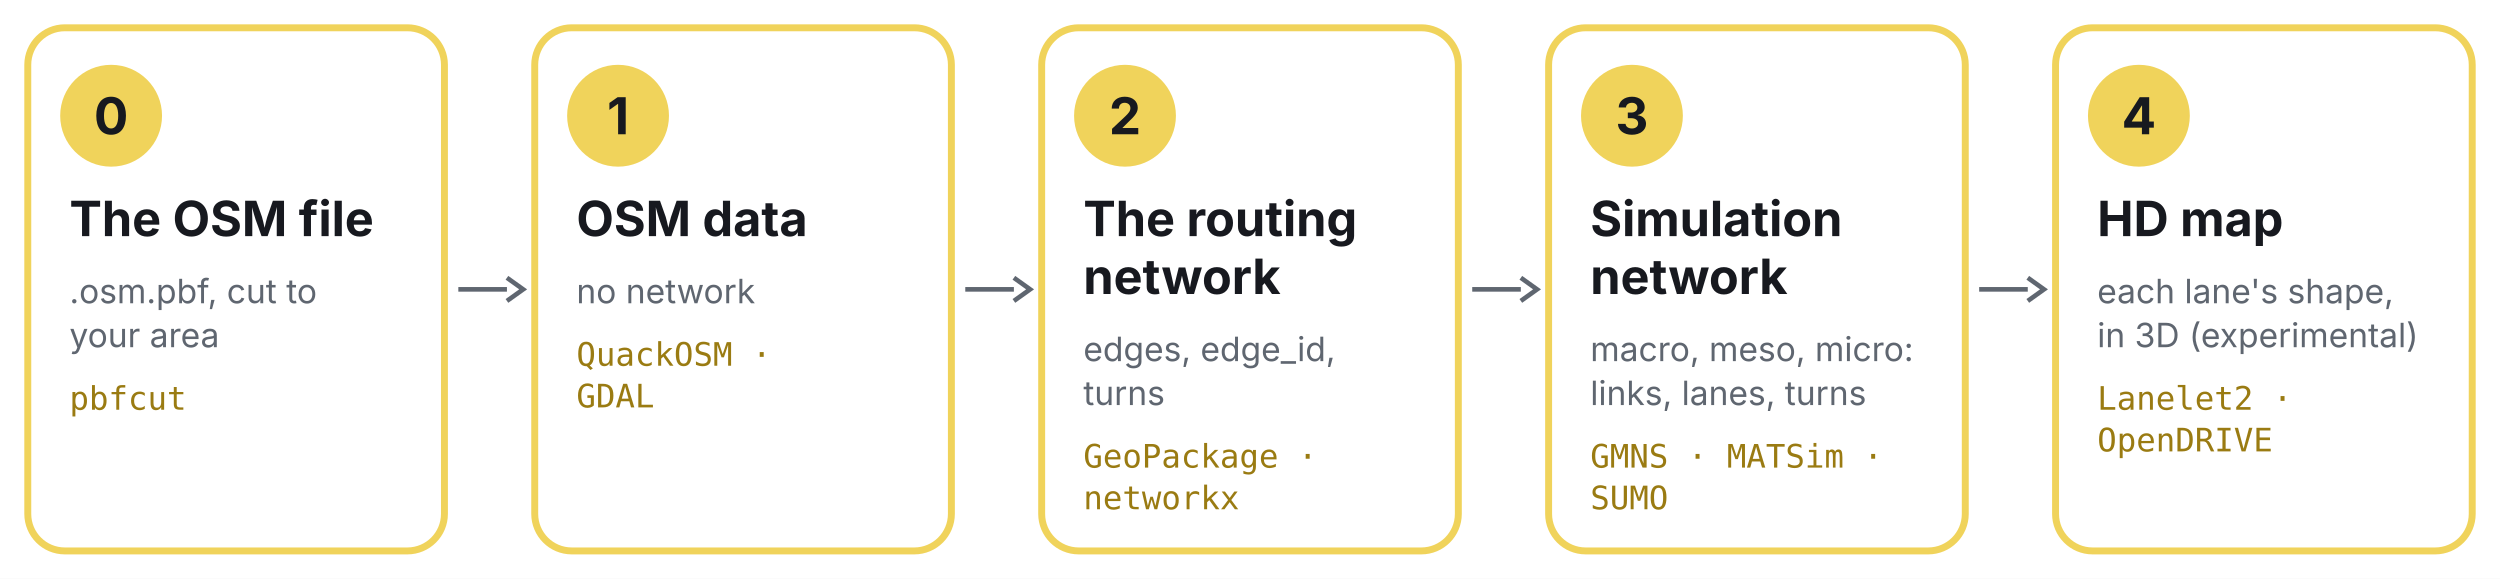
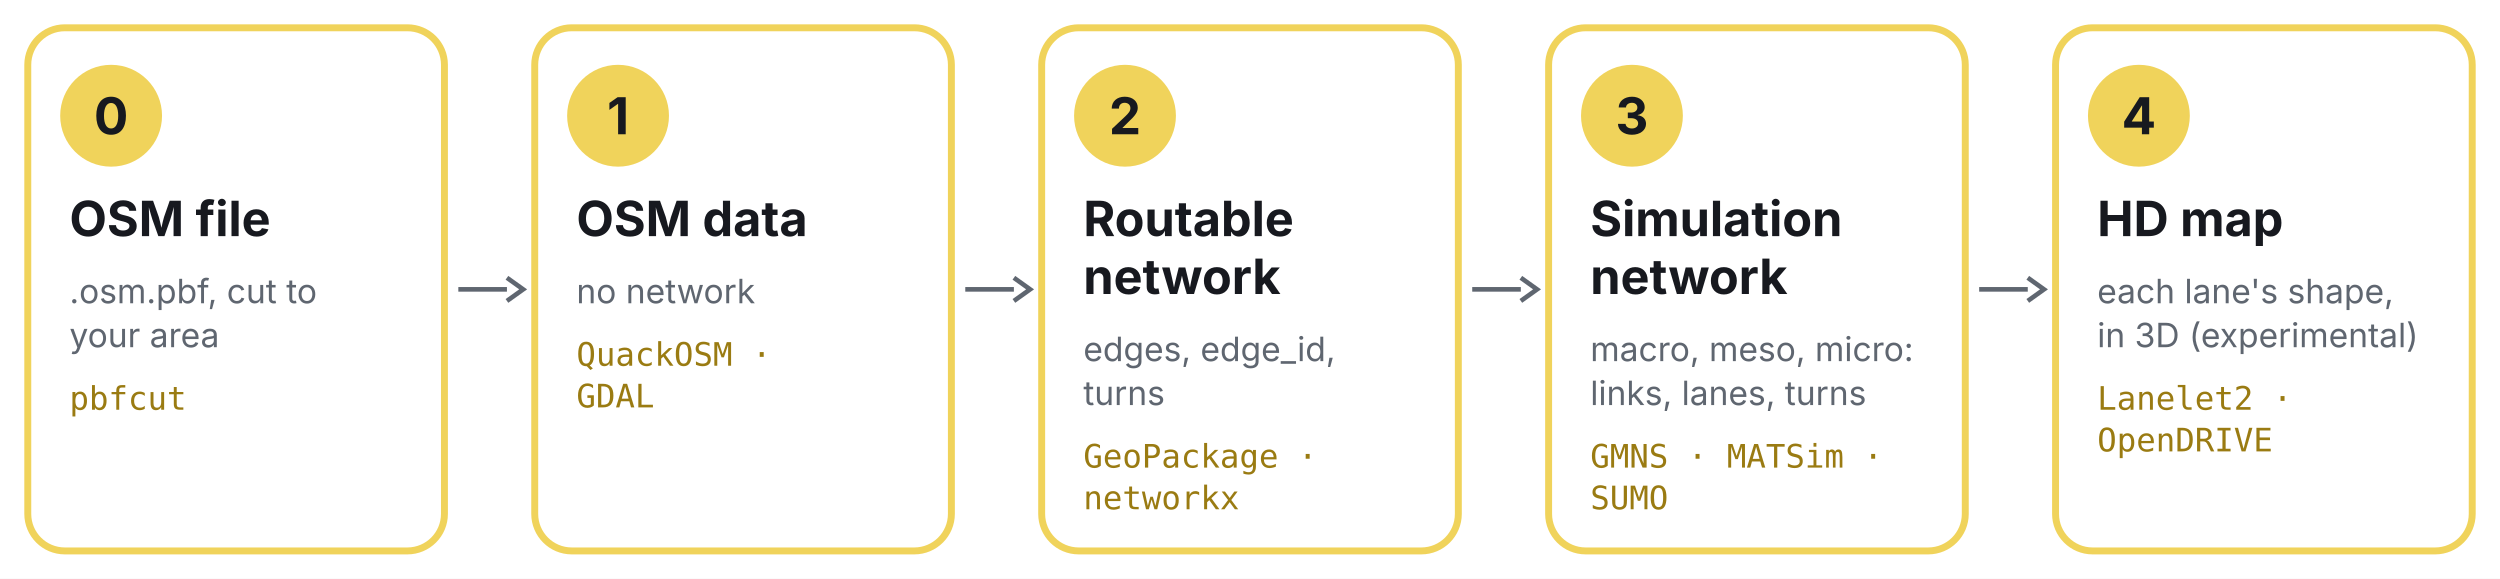
<svg xmlns="http://www.w3.org/2000/svg" width="1080" height="250" viewBox="0 0 1080 250" font-family="Inter, -apple-system, Segoe UI, Helvetica, Arial, sans-serif">
  <rect width="1080" height="250" fill="#ffffff" />
  <rect x="12" y="12" width="180" height="226" rx="16" fill="none" stroke="#f0d35b" stroke-width="3" />
  <circle cx="48" cy="50" r="22" fill="#f0d35b" />
  <text x="48" y="58" font-size="22" font-weight="700" text-anchor="middle" fill="#17191f">0</text>
-   <text x="30" y="102" font-size="21" font-weight="700" fill="#17191f">The OSM file</text>
+   <text x="30" y="102" font-size="21" font-weight="700" fill="#17191f">OSM file</text>
  <text x="30" y="131" font-size="14.5" fill="#5f6670">.osm.pbf, cut to</text>
  <text x="30" y="150" font-size="14.5" fill="#5f6670">your area</text>
  <text x="30" y="177" font-size="14" font-family="SFMono-Regular, Menlo, Consolas, monospace" fill="#9a7b12">pbfcut</text>
  <path d="M198 125.0 h21" stroke="#5f6670" stroke-width="2" fill="none" />
  <path d="M219 120.0 l7 5 l-7 5" stroke="#5f6670" stroke-width="2" fill="none" />
  <rect x="231" y="12" width="180" height="226" rx="16" fill="none" stroke="#f0d35b" stroke-width="3" />
  <circle cx="267" cy="50" r="22" fill="#f0d35b" />
  <text x="267" y="58" font-size="22" font-weight="700" text-anchor="middle" fill="#17191f">1</text>
  <text x="249" y="102" font-size="21" font-weight="700" fill="#17191f">OSM data</text>
  <text x="249" y="131" font-size="14.5" fill="#5f6670">no network</text>
  <text x="249" y="158" font-size="14" font-family="SFMono-Regular, Menlo, Consolas, monospace" fill="#9a7b12">QuackOSM ·</text>
  <text x="249" y="176" font-size="14" font-family="SFMono-Regular, Menlo, Consolas, monospace" fill="#9a7b12">GDAL</text>
  <path d="M417 125.0 h21" stroke="#5f6670" stroke-width="2" fill="none" />
  <path d="M438 120.0 l7 5 l-7 5" stroke="#5f6670" stroke-width="2" fill="none" />
  <rect x="450" y="12" width="180" height="226" rx="16" fill="none" stroke="#f0d35b" stroke-width="3" />
  <circle cx="486" cy="50" r="22" fill="#f0d35b" />
  <text x="486" y="58" font-size="22" font-weight="700" text-anchor="middle" fill="#17191f">2</text>
-   <text x="468" y="102" font-size="21" font-weight="700" fill="#17191f">The routing</text>
+   <text x="468" y="102" font-size="21" font-weight="700" fill="#17191f">Routable</text>
  <text x="468" y="127" font-size="21" font-weight="700" fill="#17191f">network</text>
  <text x="468" y="156" font-size="14.5" fill="#5f6670">edges, edge_id,</text>
  <text x="468" y="175" font-size="14.5" fill="#5f6670">turns</text>
  <text x="468" y="202" font-size="14" font-family="SFMono-Regular, Menlo, Consolas, monospace" fill="#9a7b12">GeoPackage ·</text>
  <text x="468" y="220" font-size="14" font-family="SFMono-Regular, Menlo, Consolas, monospace" fill="#9a7b12">networkx</text>
  <path d="M636 125.0 h21" stroke="#5f6670" stroke-width="2" fill="none" />
  <path d="M657 120.0 l7 5 l-7 5" stroke="#5f6670" stroke-width="2" fill="none" />
  <rect x="669" y="12" width="180" height="226" rx="16" fill="none" stroke="#f0d35b" stroke-width="3" />
  <circle cx="705" cy="50" r="22" fill="#f0d35b" />
  <text x="705" y="58" font-size="22" font-weight="700" text-anchor="middle" fill="#17191f">3</text>
  <text x="687" y="102" font-size="21" font-weight="700" fill="#17191f">Simulation</text>
  <text x="687" y="127" font-size="21" font-weight="700" fill="#17191f">network</text>
  <text x="687" y="156" font-size="14.5" fill="#5f6670">macro, meso, micro:</text>
  <text x="687" y="175" font-size="14.5" fill="#5f6670">links, lanes, turns</text>
  <text x="687" y="202" font-size="14" font-family="SFMono-Regular, Menlo, Consolas, monospace" fill="#9a7b12">GMNS · MATSim ·</text>
  <text x="687" y="220" font-size="14" font-family="SFMono-Regular, Menlo, Consolas, monospace" fill="#9a7b12">SUMO</text>
  <path d="M855 125.0 h21" stroke="#5f6670" stroke-width="2" fill="none" />
  <path d="M876 120.0 l7 5 l-7 5" stroke="#5f6670" stroke-width="2" fill="none" />
  <rect x="888" y="12" width="180" height="226" rx="16" fill="none" stroke="#f0d35b" stroke-width="3" />
  <circle cx="924" cy="50" r="22" fill="#f0d35b" />
  <text x="924" y="58" font-size="22" font-weight="700" text-anchor="middle" fill="#17191f">4</text>
  <text x="906" y="102" font-size="21" font-weight="700" fill="#17191f">HD map</text>
  <text x="906" y="131" font-size="14.5" fill="#5f6670">each lane's shape,</text>
  <text x="906" y="150" font-size="14.5" fill="#5f6670">in 3D (experimental)</text>
  <text x="906" y="177" font-size="14" font-family="SFMono-Regular, Menlo, Consolas, monospace" fill="#9a7b12">Lanelet2 ·</text>
  <text x="906" y="195" font-size="14" font-family="SFMono-Regular, Menlo, Consolas, monospace" fill="#9a7b12">OpenDRIVE</text>
</svg>
